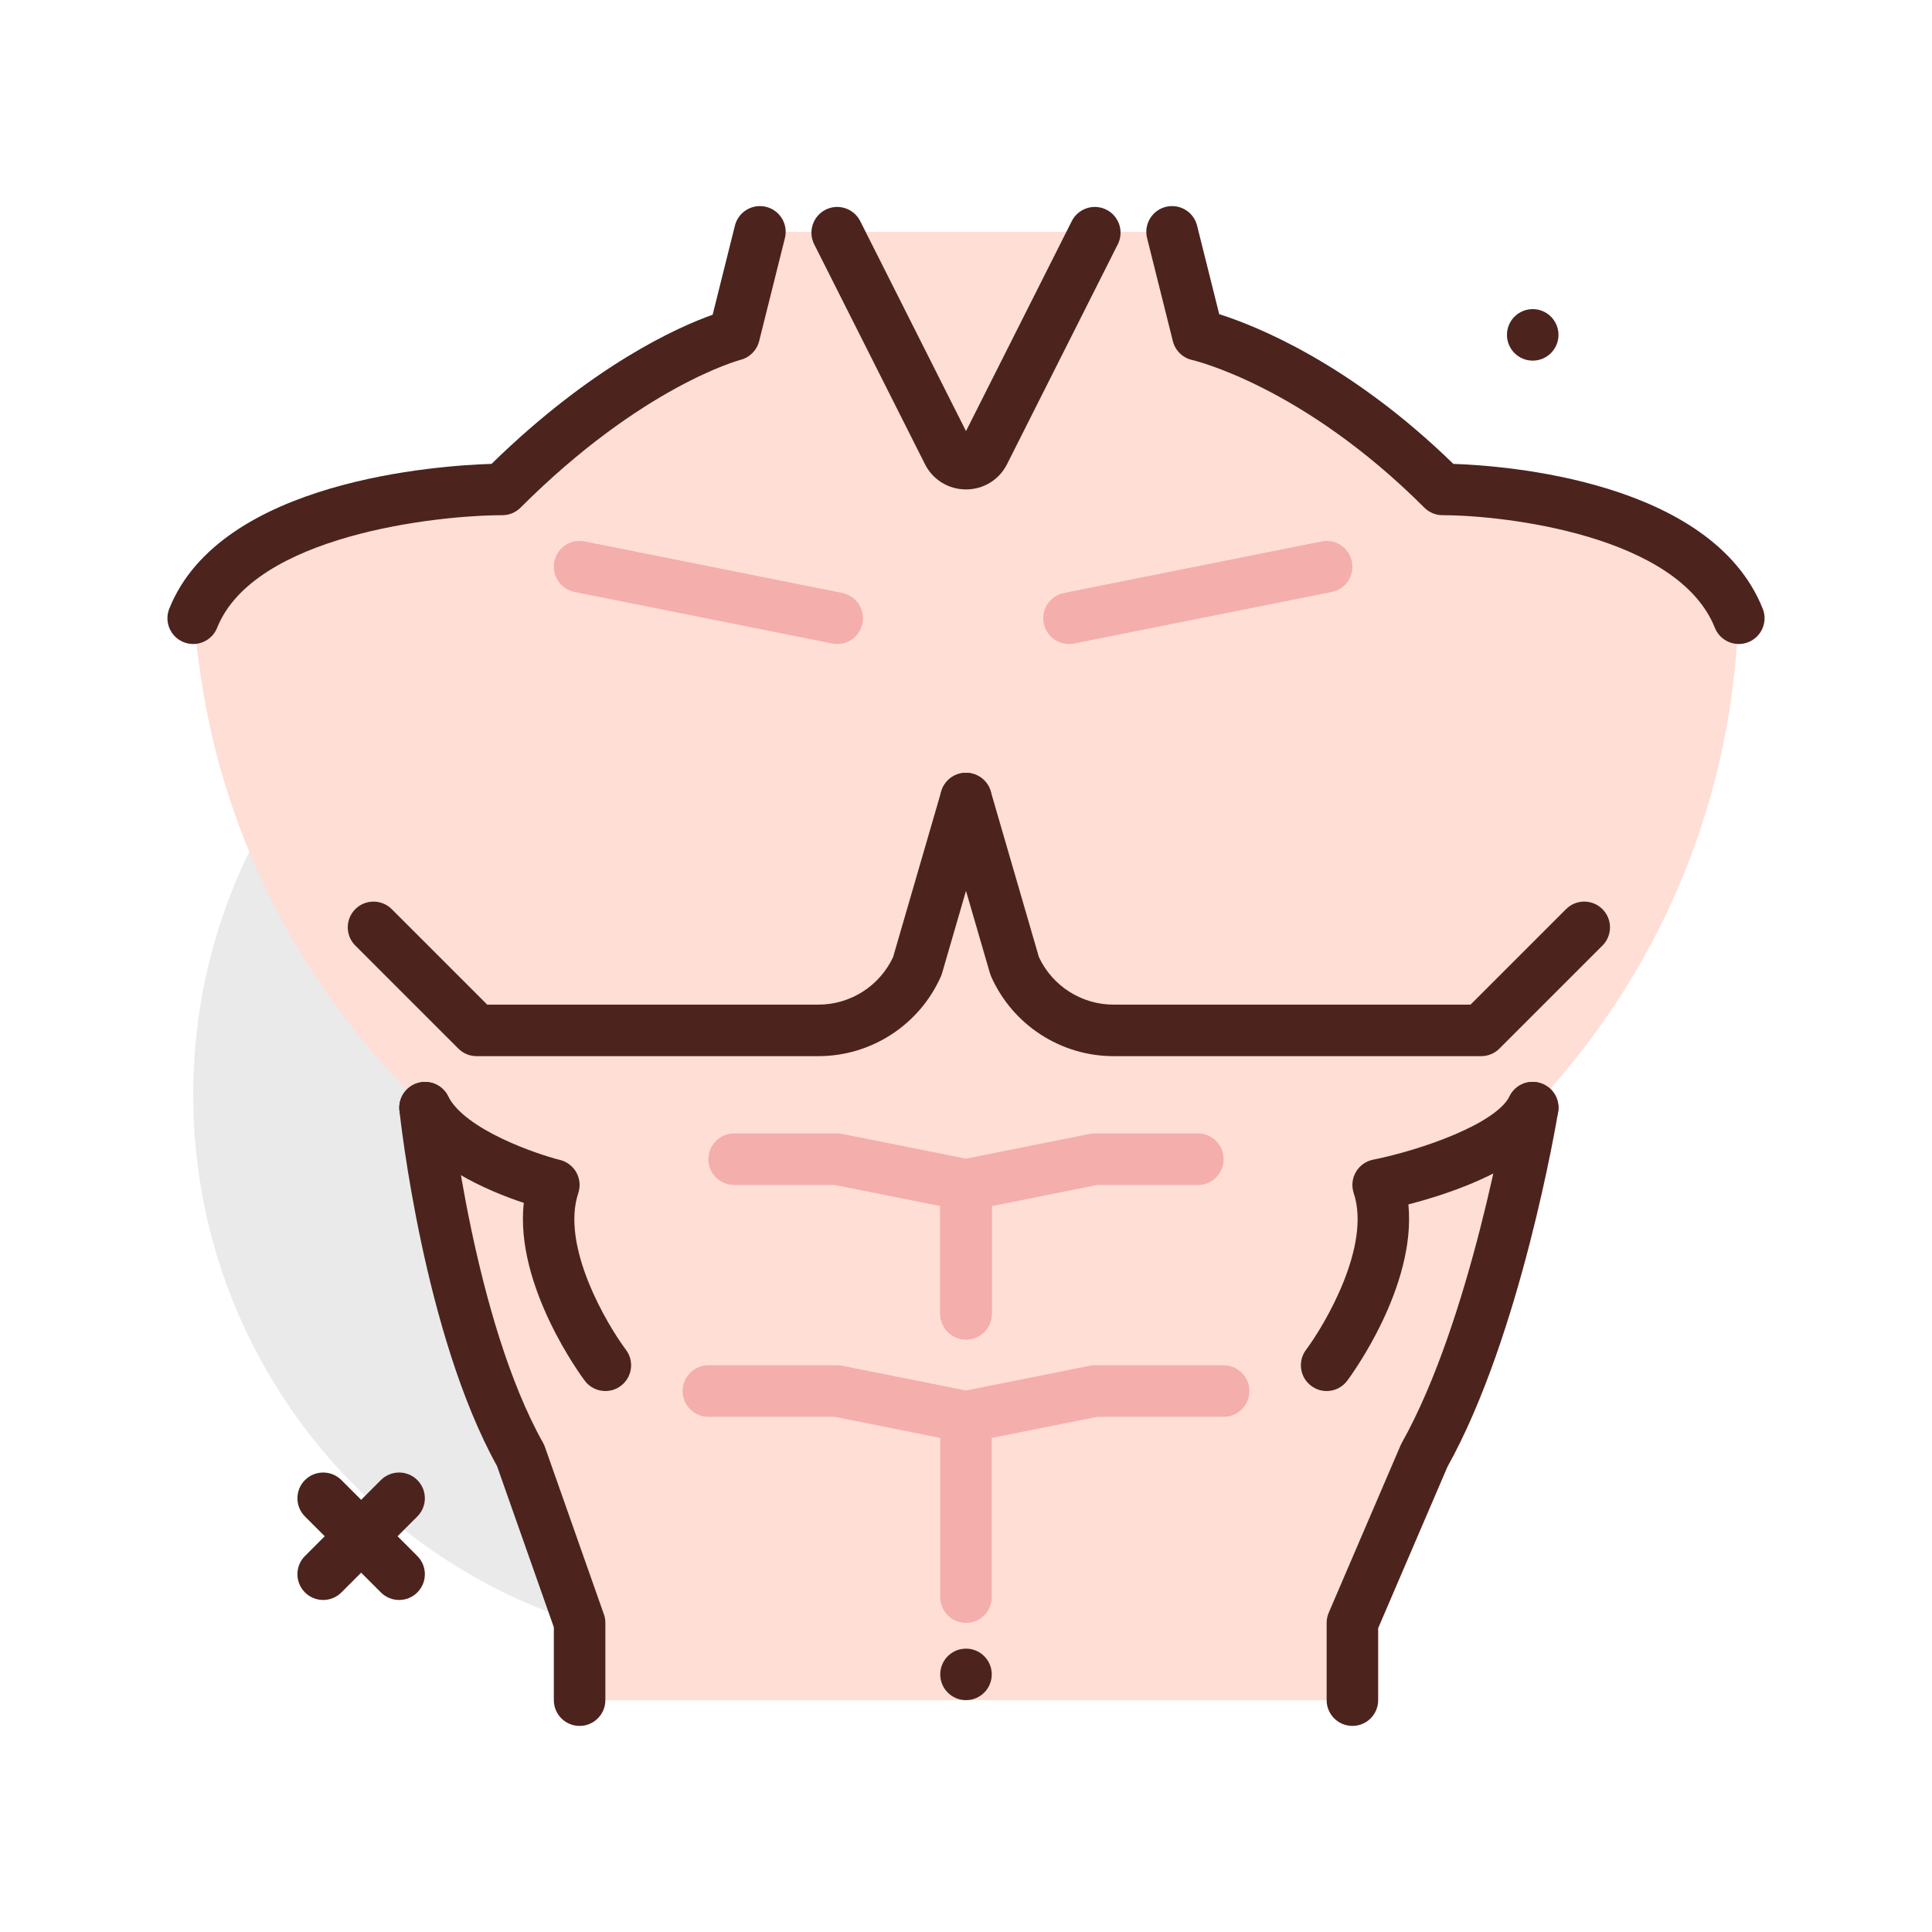
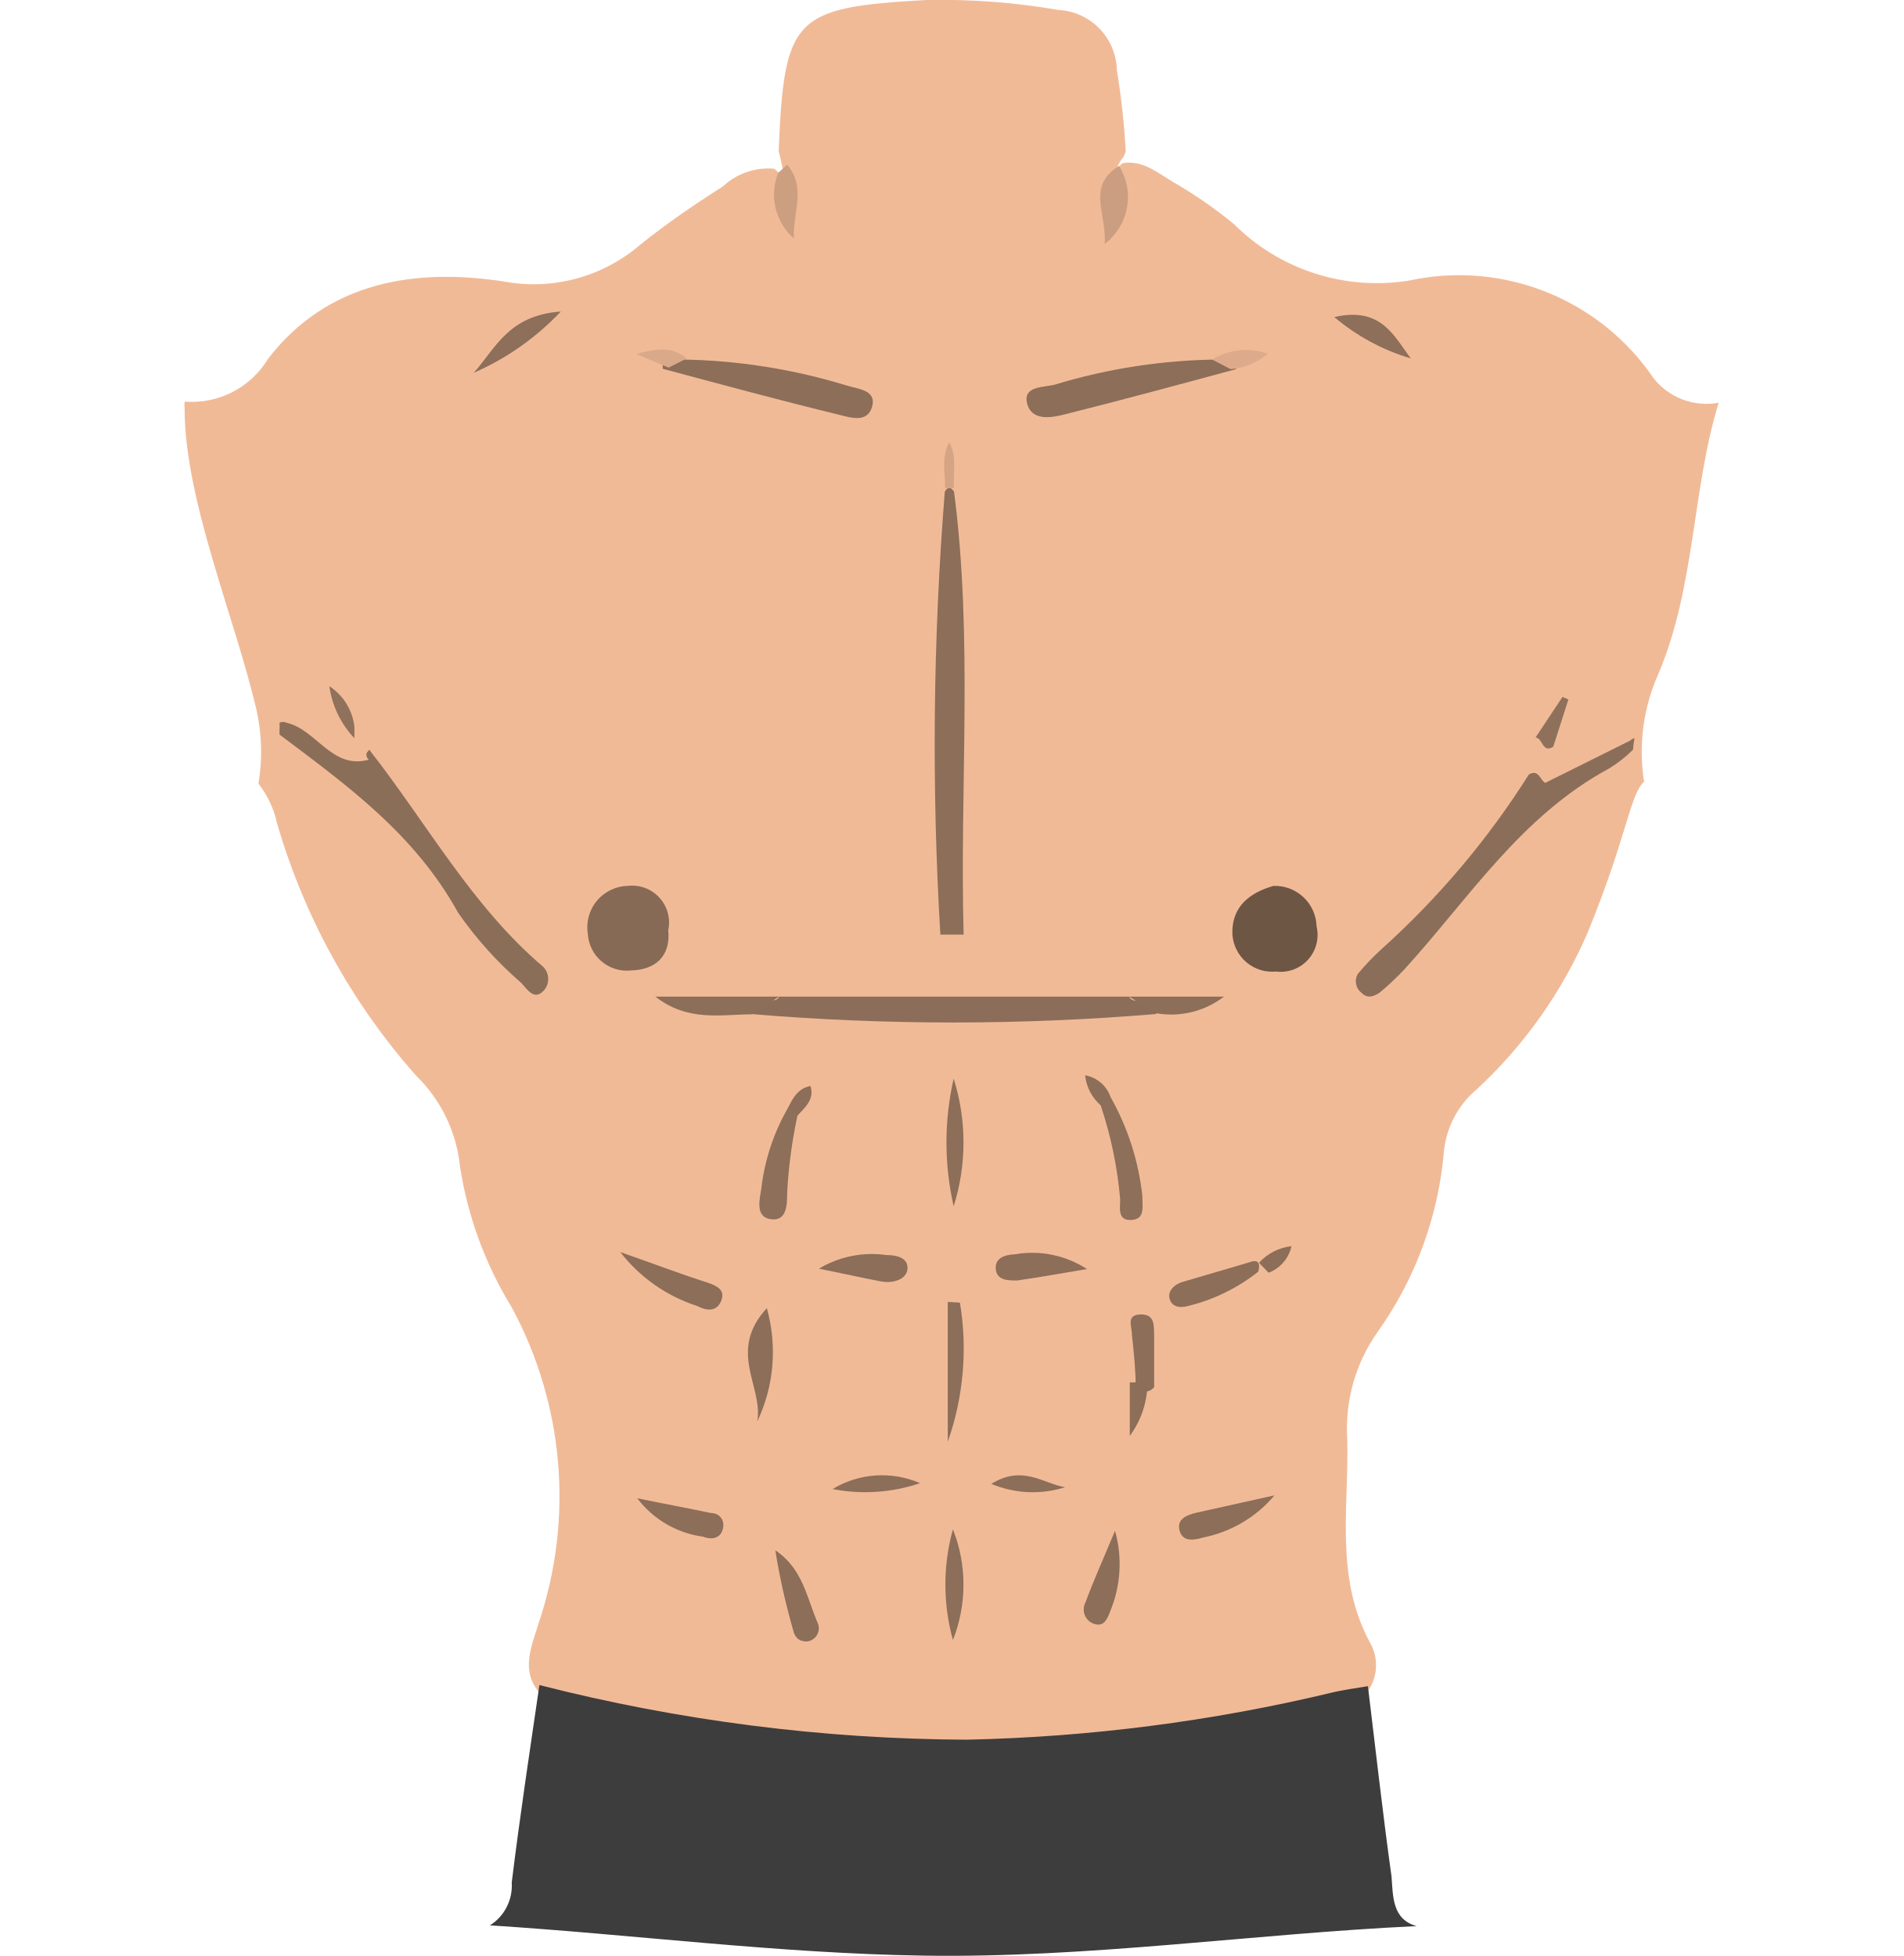
- <svg xmlns="http://www.w3.org/2000/svg" id="body" enable-background="new 0 0 300 300" height="512" viewBox="0 0 300 300" width="512">
-   <g>
-     <circle cx="116" cy="169.999" fill="#eaeaea" r="86" />
-     <circle cx="238" cy="51.999" fill="#4c241d" r="4" />
-     <path d="m210 251.999 11.161-26c11.226-20 16.839-54 16.839-54 18.51-19.395 29.702-44.621 31.66-71.359l.34-4.641c-8-20-46-20-46-20-20-20-38-24-38-24l-4-16h-64l-4 16s-16 4-36 24c0 0-40 0-48 20l.816 6.483c3.223 25.606 14.922 49.397 33.235 67.582l1.949 1.935s3.613 34 14.839 54l9.161 26v12h120z" fill="#ffded5" />
-     <g fill="#4c241d">
-       <path d="m50.182 248.444c-1.023 0-2.047-.391-2.828-1.172-1.562-1.562-1.562-4.094 0-5.656l11.791-11.793c1.562-1.562 4.094-1.562 5.656 0s1.562 4.094 0 5.656l-11.791 11.793c-.781.782-1.805 1.172-2.828 1.172z" />
-       <path d="m61.973 248.444c-1.023 0-2.047-.391-2.828-1.172l-11.791-11.792c-1.562-1.562-1.562-4.094 0-5.656s4.094-1.562 5.656 0l11.791 11.793c1.562 1.562 1.562 4.094 0 5.656-.781.781-1.805 1.171-2.828 1.171z" />
-       <path d="m270.002 99.999c-1.588 0-3.09-.949-3.717-2.516-5.723-14.309-32.467-17.473-42.287-17.484-1.061 0-2.078-.422-2.826-1.172-18.957-18.957-35.871-22.887-36.039-22.922-1.48-.332-2.646-1.465-3.014-2.938l-4-16c-.535-2.141.768-4.312 2.91-4.848 2.137-.531 4.314.762 4.852 2.91l3.438 13.754c5.664 1.797 20.309 7.609 36.357 23.25 7.848.258 40.066 2.551 48.039 22.48.82 2.051-.178 4.379-2.229 5.199-.488.197-.99.287-1.484.287z" />
-       <path d="m29.998 99.999c-.494 0-.996-.09-1.484-.285-2.051-.82-3.049-3.148-2.229-5.199 8-19.996 41.957-22.238 50.041-22.484 15.793-15.441 29.092-21.297 34.334-23.164l3.459-13.836c.537-2.148 2.715-3.441 4.852-2.91 2.143.535 3.445 2.707 2.91 4.848l-4 16c-.359 1.434-1.479 2.555-2.91 2.91-.137.035-15.316 4.121-34.143 22.949-.748.75-1.768 1.172-2.826 1.172-10.377.012-38.562 3.172-44.287 17.484-.627 1.566-2.129 2.515-3.717 2.515z" />
-       <path d="m90 267.999c-2.209 0-4-1.789-4-4v-11.316l-8.822-25.031c-11.359-20.512-15.006-53.816-15.156-55.23-.232-2.195 1.359-4.164 3.555-4.398 2.217-.23 4.166 1.359 4.4 3.555.037.332 3.666 33.426 14.35 52.465.113.199.207.41.285.629l9.162 26c.15.426.227.875.227 1.328v12c-.001 2.209-1.792 3.998-4.001 3.998z" />
-       <path d="m210 267.999c-2.209 0-4-1.789-4-4v-12c0-.543.111-1.078.324-1.578l11.162-26c.057-.129.119-.258.188-.379 10.744-19.145 16.324-52.363 16.379-52.695.359-2.176 2.387-3.68 4.6-3.293 2.18.359 3.654 2.418 3.295 4.598-.234 1.41-5.826 34.723-17.191 55.117l-10.757 25.054v11.176c0 2.211-1.791 4-4 4z" />
-       <path d="m230 163.999h-57.078c-8.215 0-15.678-4.852-19.014-12.355-.072-.164-.135-.336-.186-.508l-7.564-26.02c-.615-2.121.604-4.34 2.725-4.957 2.123-.617 4.34.605 4.959 2.723l7.482 25.742c2.102 4.488 6.625 7.375 11.598 7.375h55.422l14.828-14.828c1.562-1.562 4.094-1.562 5.656 0s1.562 4.094 0 5.656l-16 16c-.75.75-1.767 1.172-2.828 1.172z" />
-       <path d="m127.078 163.999h-53.078c-1.061 0-2.078-.422-2.828-1.172l-16-16c-1.562-1.562-1.562-4.094 0-5.656s4.094-1.562 5.656 0l14.828 14.828h51.422c4.973 0 9.496-2.887 11.598-7.375l7.482-25.742c.617-2.117 2.83-3.344 4.959-2.723 2.121.617 3.34 2.836 2.725 4.957l-7.564 26.02c-.051.172-.113.344-.186.508-3.336 7.503-10.799 12.355-19.014 12.355z" />
-       <path d="m94.004 215.999c-1.217 0-2.418-.551-3.203-1.602-.49-.652-10.889-14.703-9.471-27.613-5.527-1.84-15.404-5.992-18.908-12.996-.988-1.977-.188-4.379 1.789-5.367 1.979-.984 4.379-.188 5.367 1.789 2.594 5.188 13.705 8.988 17.393 9.91 1.08.27 2 .977 2.535 1.953.537.977.641 2.133.289 3.191-2.738 8.211 4.418 20.352 7.404 24.336 1.326 1.766.969 4.273-.799 5.598-.72.539-1.562.801-2.396.801z" />
-       <path d="m206 215.999c-.834 0-1.676-.262-2.395-.801-1.768-1.32-2.129-3.828-.809-5.594 2.984-4 10.133-16.168 7.408-24.34-.363-1.09-.24-2.281.336-3.273.574-.992 1.549-1.688 2.672-1.914 7.514-1.512 19.061-5.57 21.209-9.867.988-1.977 3.387-2.773 5.367-1.789 1.977.988 2.777 3.391 1.789 5.367-3.682 7.363-16.09 11.48-22.883 13.23 1.268 12.844-9.01 26.73-9.496 27.379-.784 1.047-1.983 1.602-3.198 1.602z" />
+ <svg xmlns="http://www.w3.org/2000/svg" viewBox="-5 0 51.55 52.99">
+   <defs>
+     <style>.cls-1{fill:#f1ba97;}.cls-2{fill:#3d3d3d;}.cls-3{fill:#8c6e59;}.cls-4{fill:#8b6e59;}.cls-5{fill:#8b6e58;}.cls-6{fill:#8c6d59;}.cls-7{fill:#6e5645;}.cls-8{fill:#876a56;}.cls-9{fill:#8d6e59;}.cls-10{fill:#8d6f5a;}.cls-11{fill:#cc9e81;}.cls-12{fill:#cc9f81;}.cls-13{fill:#8f715b;}.cls-14{fill:#ddab8b;}.cls-15{fill:#90715c;}.cls-16{fill:#daa989;}.cls-17{fill:#d4a485;}</style>
+   </defs>
+   <g id="Layer_2" data-name="Layer 2">
+     <g id="Layer_1-2" data-name="Layer 1">
+       <path class="cls-1" d="M39.92,18.25c1-2.36.91-5,1.63-7.34a1.82,1.82,0,0,1-1.76-.66A6.37,6.37,0,0,0,33.17,7.6a5.48,5.48,0,0,1-4.75-1.53,12.14,12.14,0,0,0-1.63-1.13c-.43-.25-.83-.61-1.38-.52a.56.56,0,0,0-.18.2,1,1,0,0,1,.2-.37l.06-.14a20.18,20.18,0,0,0-.24-2.21A1.67,1.67,0,0,0,23.67.27,18.7,18.7,0,0,0,20.09,0c-3.59.2-3.85.46-4,4.09a7.14,7.14,0,0,1,.23,1.64c-.24-.24.15-.83-.36-1.16a1.8,1.8,0,0,0-1.38.48c-.77.49-1.52,1-2.24,1.58a4.42,4.42,0,0,1-3.67,1c-2.43-.38-4.8,0-6.41,2.09A2.41,2.41,0,0,1,0,10.88a1.37,1.37,0,0,0,0,.19c0,2.46,1.35,5.64,1.93,8.09A5.22,5.22,0,0,1,2,21.23a2.63,2.63,0,0,1,.5,1.06,17.8,17.8,0,0,0,3.76,6.84,4,4,0,0,1,1.2,2.48A10.28,10.28,0,0,0,8.85,35.4,10.76,10.76,0,0,1,9.58,44c-.19.63-.49,1.27.05,1.88a5.3,5.3,0,0,0,2.21.76A40.38,40.38,0,0,0,29,46.82,7.15,7.15,0,0,0,32,45.88a1.23,1.23,0,0,0,.09-1.41c-.94-1.77-.55-3.65-.6-5.5a4.52,4.52,0,0,1,.84-2.91,9.88,9.88,0,0,0,1.78-4.88A2.52,2.52,0,0,1,35,29.51a12.61,12.61,0,0,0,3-4.24c1.07-2.61,1.15-3.76,1.53-4.09A5.18,5.18,0,0,1,39.92,18.25Z" />
+       <path class="cls-1" d="M25.21,5.56a3.89,3.89,0,0,1,0-.49A2.07,2.07,0,0,1,25.21,5.56Z" />
+       <path class="cls-2" d="M33.37,52.18c-4.45.21-8.88.87-13.36.8-3.93-.06-7.83-.57-11.74-.82A1.27,1.27,0,0,0,8.86,51c.22-1.79.49-3.57.75-5.35a47.62,47.62,0,0,0,11.58,1.48,46.73,46.73,0,0,0,9.86-1.27c.32-.08.65-.12,1-.18.21,1.72.4,3.44.64,5.16C32.73,51.38,32.71,52,33.37,52.18Z" />
+       <path class="cls-3" d="M20.84,13.32c.52,4,.15,8,.26,12h-.63a86,86,0,0,1,.12-12C20.67,13.18,20.76,13.19,20.84,13.32Z" />
+       <path class="cls-4" d="M39.27,20a.2.2,0,0,0-.11.06l-2.31,1.15c-.14-.08-.17-.38-.44-.23a22.51,22.51,0,0,1-4,4.74,6.55,6.55,0,0,0-.63.66.39.39,0,0,0,.09.51c.17.18.35.1.5,0a7.79,7.79,0,0,0,.66-.62c1.75-1.92,3.16-4.16,5.55-5.45a3.47,3.47,0,0,0,.65-.51A2.68,2.68,0,0,1,39.27,20Z" />
+       <path class="cls-5" d="M9.7,26.18C7.78,24.55,6.54,22.27,5,20.31c0,0,0,0-.07.09a.17.17,0,0,0,.06.18c-1,.28-1.42-.82-2.23-1a.21.21,0,0,0-.19,0,1.17,1.17,0,0,1,0,.2s0,.08,0,.12c1.82,1.37,3.66,2.69,4.84,4.83a10.21,10.21,0,0,0,1.71,1.9c.16.17.36.51.63.18A.47.47,0,0,0,9.7,26.18Z" />
+       <path class="cls-6" d="M16.1,27h9.48c.15.31.82-.19.74.47a65.87,65.87,0,0,1-11,0C15.27,26.79,16,27.29,16.1,27Z" />
+       <path class="cls-7" d="M29.49,24a1.13,1.13,0,0,1,1.17,1.1,1,1,0,0,1-1.1,1.22,1.08,1.08,0,0,1-1.18-1C28.35,24.54,28.87,24.18,29.49,24Z" />
+       <path class="cls-8" d="M13.1,25.2c.07.72-.36,1.07-1,1.09a1.06,1.06,0,0,1-1.18-1A1.12,1.12,0,0,1,12,24,1,1,0,0,1,13.1,25.2Z" />
+       <path class="cls-3" d="M28.48,10c-1.55.42-3.1.84-4.66,1.23-.35.09-.88.18-1-.3s.45-.43.75-.51A15.75,15.75,0,0,1,28,9.74C28.26,9.6,28.51,9.53,28.48,10Z" />
+       <path class="cls-9" d="M13.46,9.74a16,16,0,0,1,4.49.71c.3.09.8.12.67.57s-.59.29-.88.22c-1.6-.39-3.19-.82-4.79-1.25C12.93,9.52,13.18,9.6,13.46,9.74Z" />
+       <path class="cls-3" d="M21,35.29a7.6,7.6,0,0,1-.33,3.77V35.27Z" />
+       <path class="cls-10" d="M16.6,30.22a13.29,13.29,0,0,0-.28,2.09c0,.31,0,.78-.44.72s-.3-.55-.26-.83A5.7,5.7,0,0,1,16.35,30C16.57,29.91,16.7,30,16.6,30.22Z" />
+       <path class="cls-10" d="M25.08,29.72a7,7,0,0,1,.86,2.67c0,.32.08.64-.3.66s-.3-.33-.3-.56A10.92,10.92,0,0,0,24.83,30C24.74,29.7,24.86,29.66,25.08,29.72Z" />
+       <path class="cls-3" d="M20.83,32.68a7.77,7.77,0,0,1,0-3.46A5.75,5.75,0,0,1,20.83,32.68Z" />
+       <path class="cls-3" d="M15.77,35.44a4.38,4.38,0,0,1-.26,3.07C15.68,37.57,14.69,36.61,15.77,35.44Z" />
+       <path class="cls-3" d="M20.81,44.43a5.61,5.61,0,0,1,0-3A4.08,4.08,0,0,1,20.81,44.43Z" />
+       <path class="cls-3" d="M11.8,33.92c1,.35,1.65.6,2.34.82.27.09.52.2.39.51s-.42.25-.65.13A4.32,4.32,0,0,1,11.8,33.92Z" />
+       <path class="cls-3" d="M16,42c.75.5.85,1.29,1.16,2a.36.36,0,0,1-.31.47c-.19,0-.31-.09-.36-.28C16.27,43.42,16.11,42.7,16,42Z" />
+       <path class="cls-3" d="M29.08,34.45a4.92,4.92,0,0,1-1.86.92c-.21.06-.44.07-.53-.15s.1-.43.37-.5l1.77-.52C29.09,34.1,29.14,34.23,29.08,34.45Z" />
+       <path class="cls-3" d="M29.52,40.51a3.38,3.38,0,0,1-1.92,1.14c-.24.07-.56.14-.65-.18s.2-.43.46-.49Z" />
+       <path class="cls-3" d="M25.2,41.47a3.32,3.32,0,0,1-.13,2.18c-.07.19-.16.42-.41.35a.41.41,0,0,1-.26-.59C24.61,42.84,24.86,42.29,25.2,41.47Z" />
+       <path class="cls-3" d="M24.44,34.38c-.65.11-1.27.22-1.89.31-.25,0-.55,0-.58-.31s.27-.39.52-.4A2.72,2.72,0,0,1,24.44,34.38Z" />
+       <path class="cls-3" d="M12.26,40.59c.78.16,1.38.27,2,.4.24,0,.39.21.31.46s-.33.26-.53.18A2.69,2.69,0,0,1,12.26,40.59Z" />
+       <path class="cls-10" d="M10.19,8.44A7.21,7.21,0,0,1,7.83,10.1C8.41,9.46,8.76,8.54,10.19,8.44Z" />
+       <path class="cls-3" d="M16.1,27l-.75.48c-.83,0-1.71.21-2.6-.48Z" />
+       <path class="cls-3" d="M17.18,34.37A2.78,2.78,0,0,1,19,34c.26,0,.59.06.58.36s-.39.41-.69.36C18.36,34.62,17.83,34.5,17.18,34.37Z" />
+       <path class="cls-11" d="M25.32,4.51a1.6,1.6,0,0,1-.4,2.1c.06-.81-.5-1.56.38-2.11Z" />
+       <path class="cls-10" d="M33.21,9.71a5.73,5.73,0,0,1-2.07-1.12C32.4,8.3,32.75,9.09,33.21,9.71Z" />
+       <path class="cls-12" d="M16.08,4.68l.24-.22c.53.62.15,1.31.18,2A1.58,1.58,0,0,1,16.08,4.68Z" />
+       <path class="cls-3" d="M25.76,37.58c0-.47-.05-.94-.1-1.4,0-.25-.17-.56.23-.57s.36.31.37.56c0,.47,0,.94,0,1.41A.32.32,0,0,1,25.76,37.58Z" />
+       <path class="cls-3" d="M26.32,27.45,25.58,27h2.57A2.34,2.34,0,0,1,26.32,27.45Z" />
+       <path class="cls-3" d="M19.92,40.18a4.63,4.63,0,0,1-2.37.16A2.59,2.59,0,0,1,19.92,40.18Z" />
+       <path class="cls-3" d="M21.85,40.2c.85-.53,1.42,0,2,.09A2.9,2.9,0,0,1,21.85,40.2Z" />
+       <path class="cls-13" d="M37.07,20.23c-.3.19-.28-.24-.48-.25l.73-1.1.16.07Z" />
+       <path class="cls-3" d="M25.6,37.45h.48a2.45,2.45,0,0,1-.48,1.45Z" />
+       <path class="cls-14" d="M28.33,10l-.5-.26a1.76,1.76,0,0,1,1.51-.16A1.73,1.73,0,0,1,28.33,10Z" />
+       <path class="cls-15" d="M4.6,19.7V20a2.56,2.56,0,0,1-.68-1.41A1.51,1.51,0,0,1,4.6,19.7Z" />
+       <path class="cls-16" d="M13.6,9.71l-.49.25-.88-.37C12.81,9.43,13.23,9.39,13.6,9.71Z" />
+       <path class="cls-3" d="M16.6,30.22,16.35,30c.13-.26.26-.51.6-.58C17.07,29.77,16.81,30,16.6,30.22Z" />
+       <path class="cls-3" d="M25.08,29.72l-.25.24a1.26,1.26,0,0,1-.44-.83A.9.9,0,0,1,25.08,29.72Z" />
+       <path class="cls-3" d="M29.36,34.48l-.26-.27a1.4,1.4,0,0,1,.88-.45A1,1,0,0,1,29.36,34.48Z" />
+       <path class="cls-17" d="M20.84,13.22H20.6c0-.41-.11-.83.11-1.24C20.94,12.4,20.8,12.82,20.84,13.22Z" />
    </g>
-     <path d="m150 207.999c-2.209 0-4-1.789-4-4v-16.723l-16.396-3.277h-15.604c-2.209 0-4-1.789-4-4s1.791-4 4-4h16c.264 0 .525.027.785.078l20 4c1.869.375 3.215 2.016 3.215 3.922v20c0 2.211-1.791 4-4 4z" fill="#f4aeab" />
-     <path d="m150 207.999c-2.209 0-4-1.789-4-4v-20c0-1.906 1.346-3.547 3.215-3.922l20-4c.26-.051.521-.078.785-.078h16c2.209 0 4 1.789 4 4s-1.791 4-4 4h-15.604l-16.396 3.277v16.723c0 2.211-1.791 4-4 4z" fill="#f4aeab" />
-     <path d="m150.004 223.999c-.26 0-.523-.023-.789-.078l-19.611-3.922h-19.604c-2.209 0-4-1.789-4-4s1.791-4 4-4h20c.264 0 .525.027.785.078l20 4c2.166.434 3.57 2.539 3.137 4.707-.379 1.903-2.051 3.215-3.918 3.215z" fill="#f4aeab" />
-     <path d="m150 251.999c-2.209 0-4-1.789-4-4v-28c0-1.906 1.346-3.547 3.215-3.922l20-4c.26-.051.521-.078.785-.078h20c2.209 0 4 1.789 4 4s-1.791 4-4 4h-19.604l-16.396 3.277v24.723c0 2.211-1.791 4-4 4z" fill="#f4aeab" />
-     <path d="m165.996 99.999c-1.867 0-3.539-1.312-3.918-3.215-.434-2.168.971-4.273 3.137-4.707l40-8c2.182-.441 4.275.969 4.707 3.137.434 2.168-.971 4.273-3.137 4.707l-40 8c-.265.055-.529.078-.789.078z" fill="#f4aeab" />
-     <path d="m130.004 99.999c-.26 0-.523-.023-.789-.078l-40-8c-2.166-.434-3.57-2.539-3.137-4.707.432-2.168 2.525-3.582 4.707-3.137l40 8c2.166.434 3.57 2.539 3.137 4.707-.379 1.903-2.051 3.215-3.918 3.215z" fill="#f4aeab" />
-     <path d="m150 75.999c-2.715 0-5.156-1.504-6.373-3.922l-17.199-34.145c-.994-1.973-.199-4.379 1.773-5.375 1.973-.988 4.379-.195 5.371 1.773l16.428 32.614 16.428-32.613c.994-1.969 3.395-2.762 5.371-1.773 1.973.996 2.768 3.402 1.773 5.375l-17.201 34.148c-1.215 2.414-3.656 3.918-6.371 3.918z" fill="#4c241d" />
-     <circle cx="150" cy="259.999" fill="#4c241d" r="4" />
  </g>
</svg>
